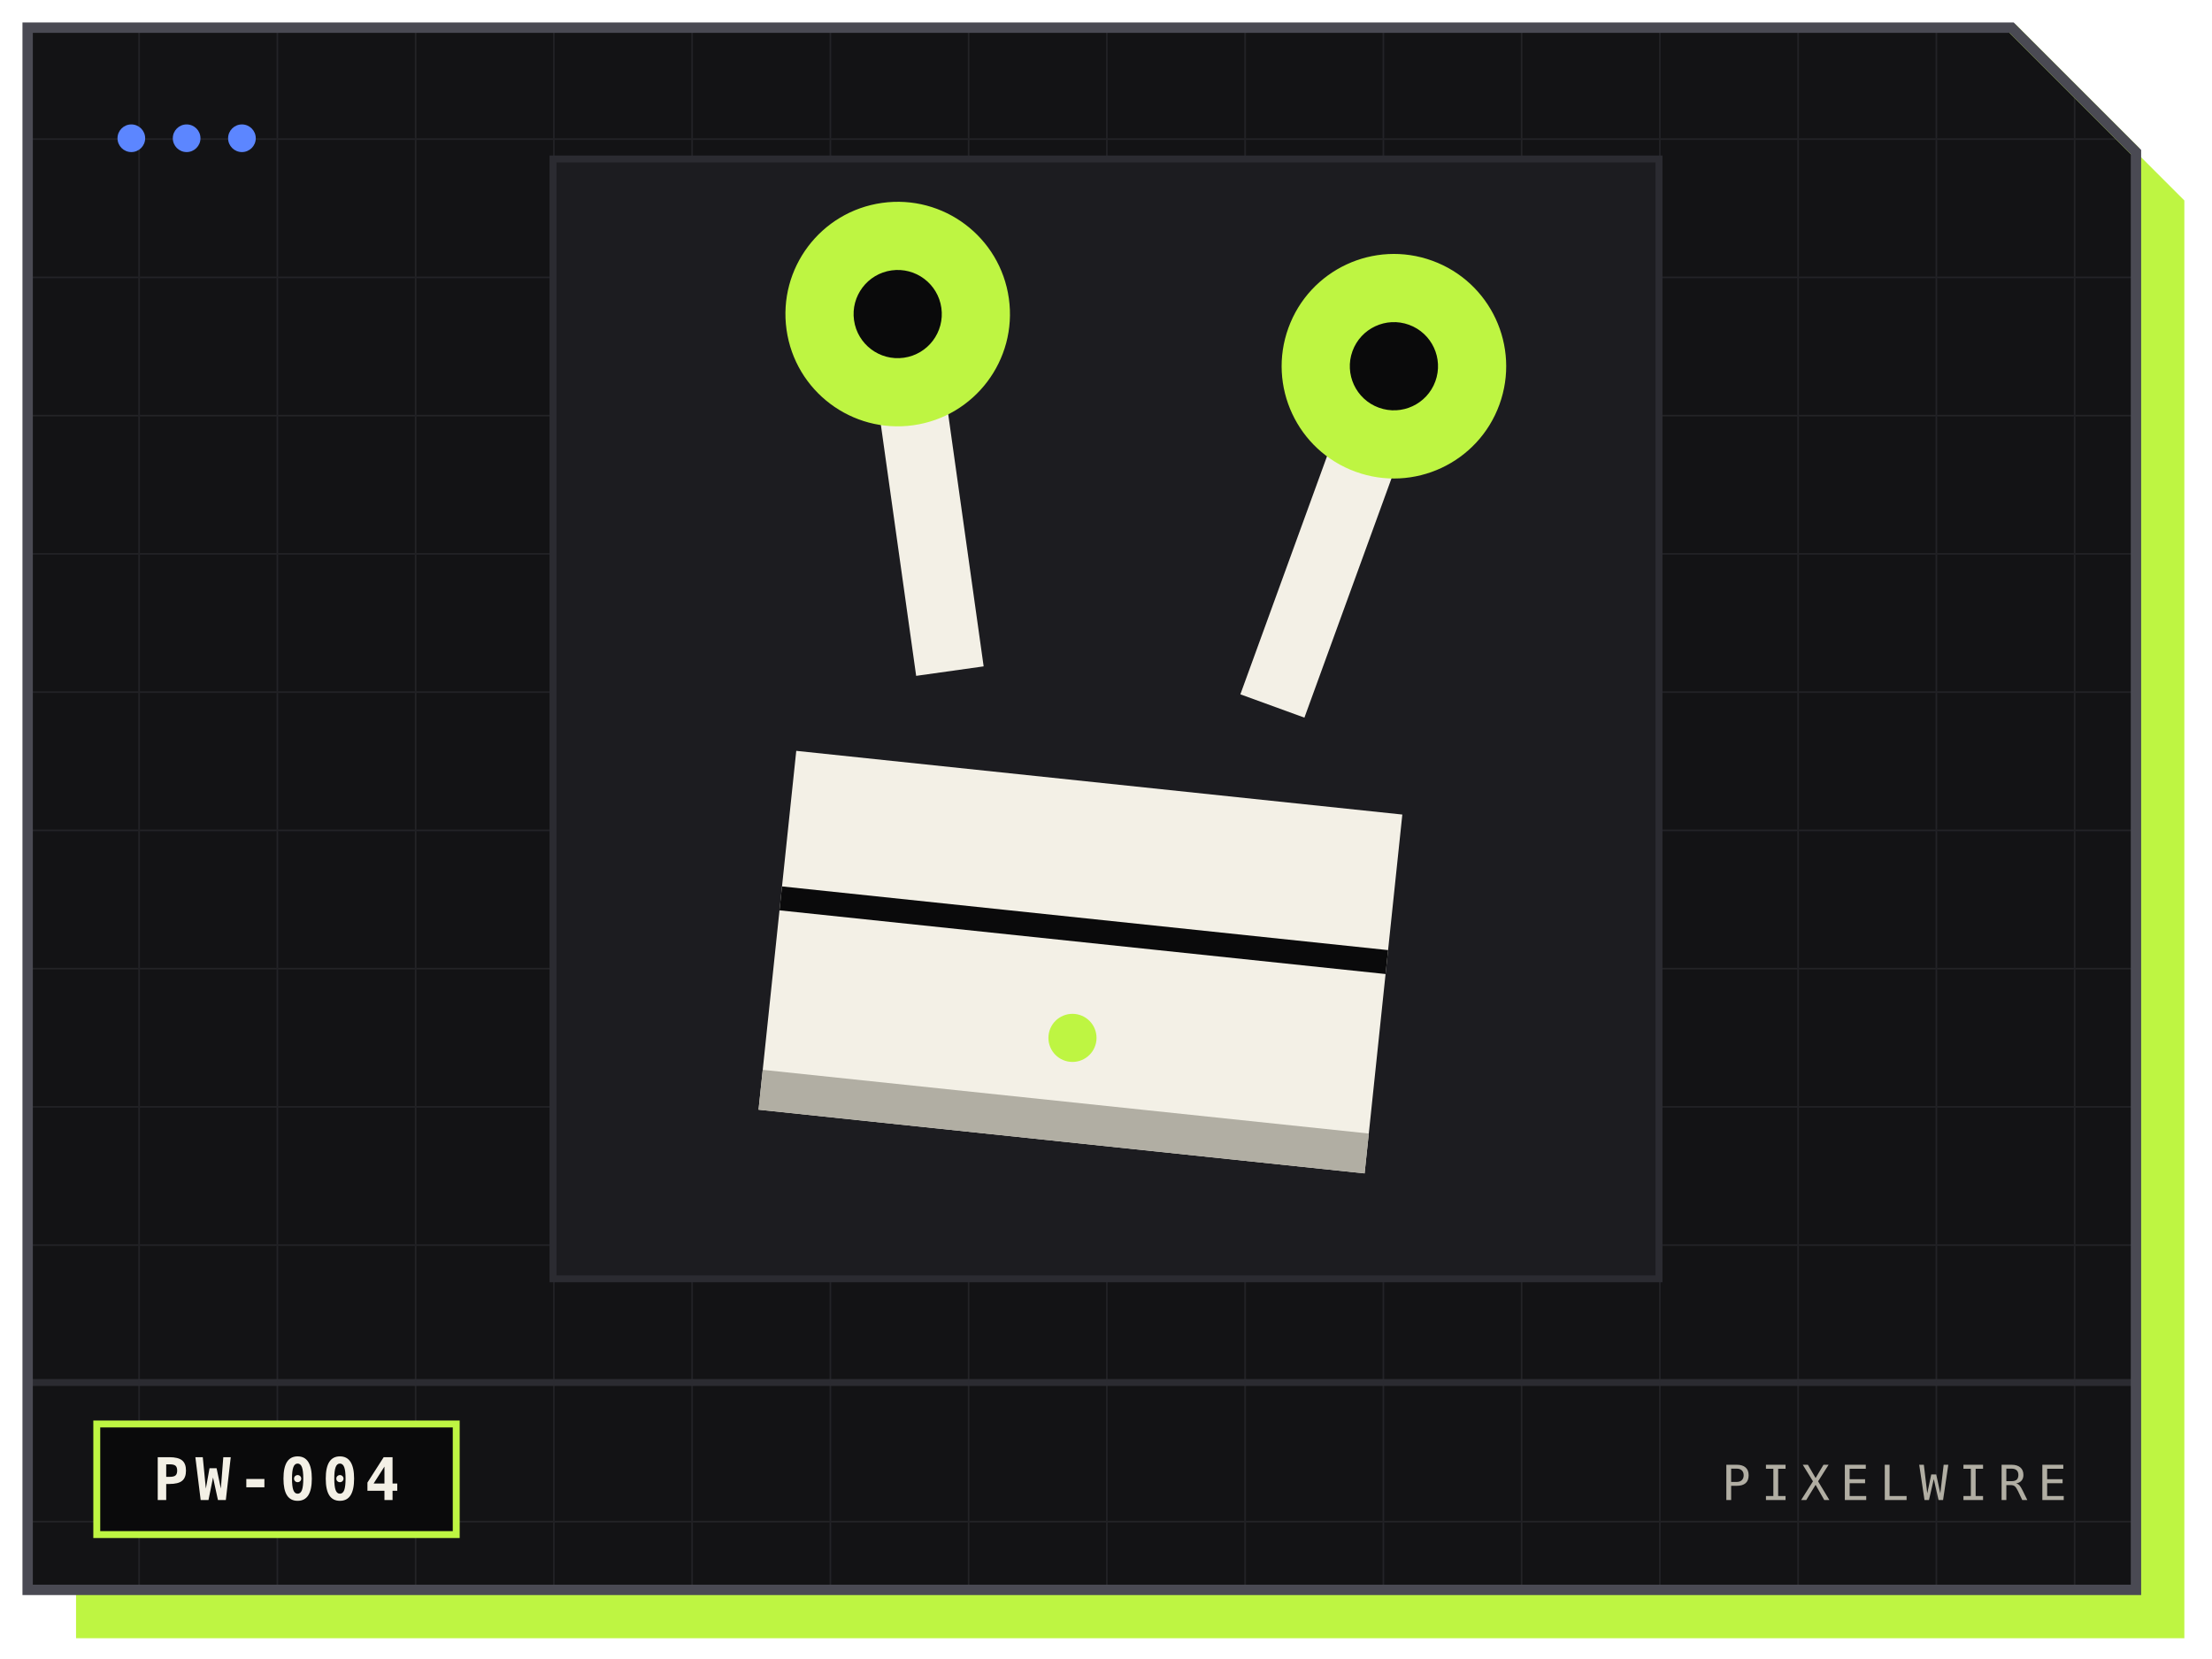
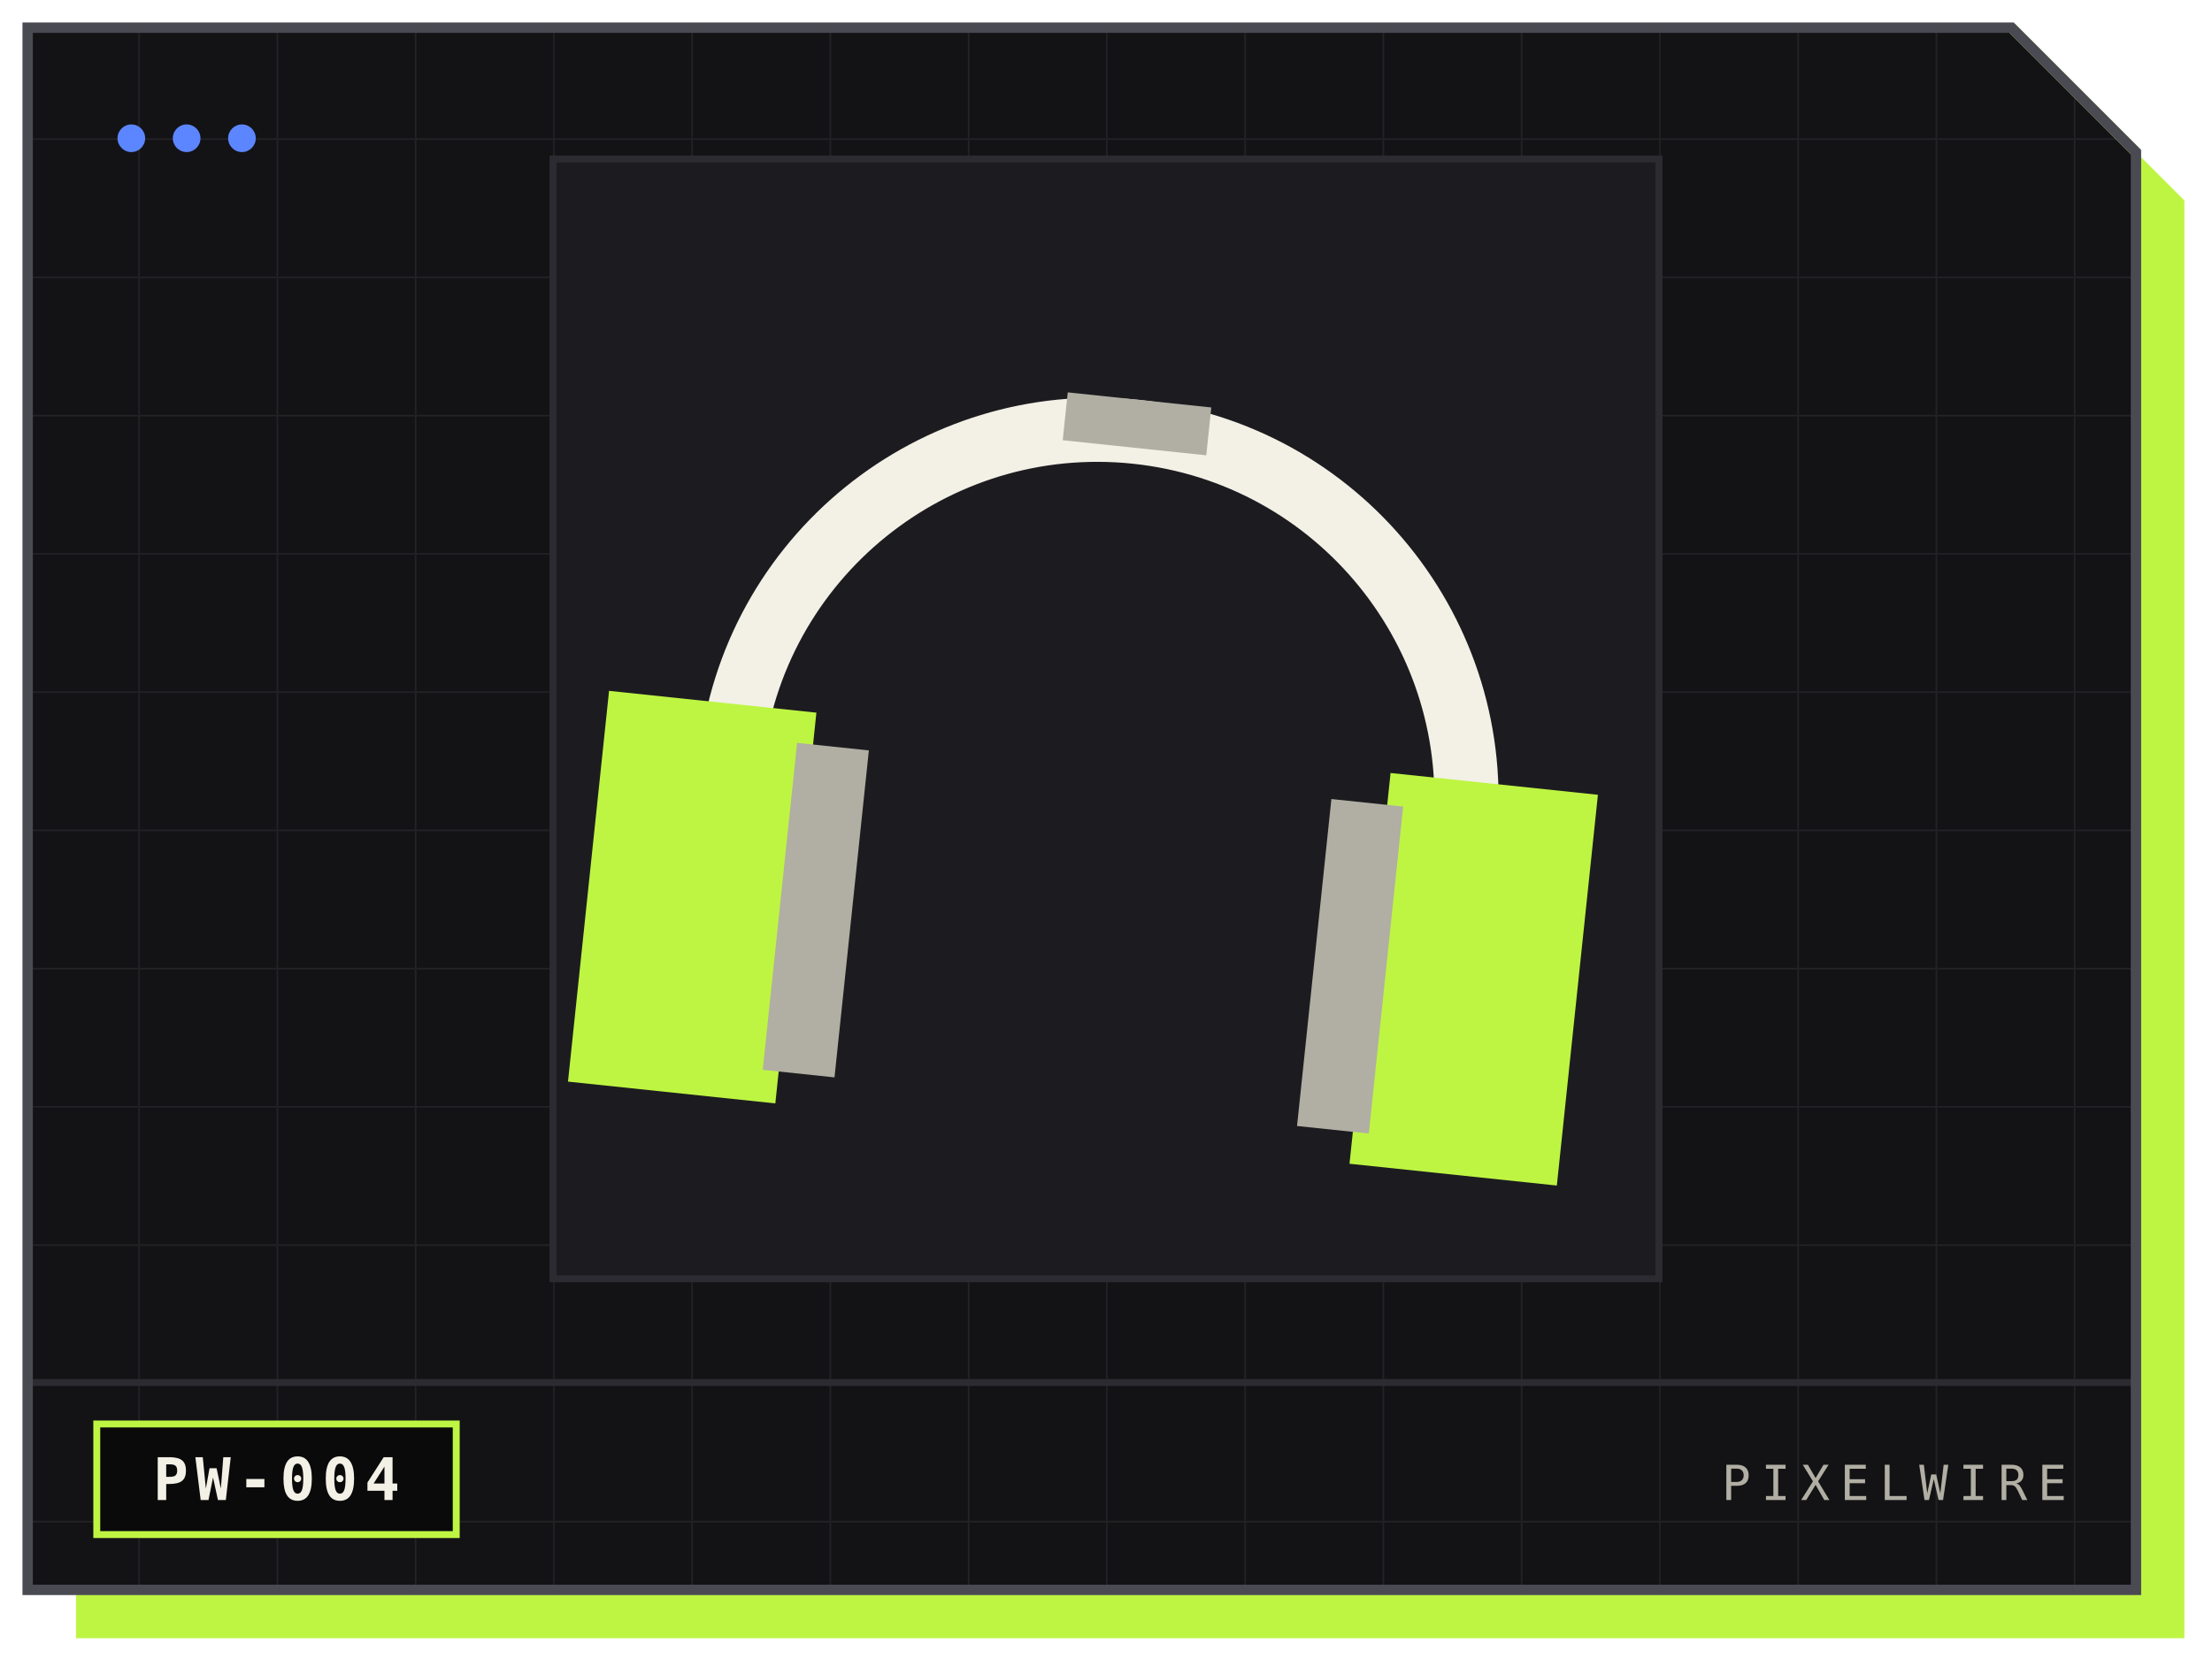
<svg xmlns="http://www.w3.org/2000/svg" viewBox="0 0 640 480" width="640" height="480" role="img">
  <style>.c{fill:#f3f0e6}.C{stroke:#f3f0e6;fill:none}.a{fill:#bef542}.A{stroke:#bef542;fill:none}.s{fill:#5c86ff}.S{stroke:#5c86ff;fill:none}.m{fill:#b1aea3}.M{stroke:#b1aea3;fill:none}.d{fill:#0a0a0b}.D{stroke:#0a0a0b;fill:none}.p{fill:#1c1c20}.P{stroke:#1c1c20;fill:none}</style>
  <defs>
    <clipPath id="kPW004">
      <polygon points="8,8 582,8 618,44 618,460 8,460" />
    </clipPath>
    <pattern id="gPW004" width="40" height="40" patternUnits="userSpaceOnUse">
      <path d="M40 0H0V40" fill="none" stroke="#2b2b31" stroke-width="1" />
    </pattern>
  </defs>
  <polygon points="22,22 596,22 632,58 632,474 22,474" fill="#bef542" />
  <polygon points="8,8 582,8 618,44 618,460 8,460" fill="#131315" />
  <g clip-path="url(#kPW004)">
    <rect width="640" height="480" fill="url(#gPW004)" opacity=".55" />
  </g>
  <circle cx="38" cy="40" r="4" class="s" />
  <circle cx="54" cy="40" r="4" class="s" />
  <circle cx="70" cy="40" r="4" class="s" />
  <rect x="160" y="46" width="320" height="324" fill="#1c1c20" stroke="#2b2b31" stroke-width="2" />
  <g transform="translate(320 208) scale(1.16) rotate(6)">
-     <g transform="translate(-54 -62) rotate(-14)">
-       <rect x="-8" y="-14" width="17" height="70" class="c" />
-       <circle cx="0" cy="-34" r="28" class="a" />
-       <circle cx="0" cy="-34" r="11" class="d" />
+     <path d="M-92 20A92 92 0 0 1 92 20" class="C" stroke-width="16" />
+     <rect x="-18" y="-80" width="36" height="12" class="m" />
+     <g transform="scale(1 1)">
+       <rect x="-124" y="6" width="52" height="98" class="a" />
+       <rect x="-76" y="14" width="18" height="82" class="m" />
    </g>
-     <g transform="translate(54 -62) rotate(14)">
-       <rect x="-8" y="-14" width="17" height="70" class="c" />
-       <circle cx="0" cy="-34" r="28" class="a" />
-       <circle cx="0" cy="-34" r="11" class="d" />
+     <g transform="scale(-1 1)">
+       <rect x="-124" y="6" width="52" height="98" class="a" />
+       <rect x="-76" y="14" width="18" height="82" class="m" />
    </g>
-     <rect x="-76" y="16" width="152" height="90" class="c" />
-     <rect x="-76" y="50" width="152" height="6" class="d" />
-     <circle cx="0" cy="80" r="6" class="a" />
-     <rect x="-76" y="96" width="152" height="10" class="m" />
  </g>
  <path d="M8 400H618" stroke="#2b2b31" stroke-width="2" />
  <rect x="28" y="412" width="104" height="32" fill="#0a0a0b" stroke="#bef542" stroke-width="2" />
  <text x="80" y="434" text-anchor="middle" font-family="IBM Plex Mono, ui-monospace, monospace" font-size="17" font-weight="700" letter-spacing="2" fill="#f3f0e6">PW-004</text>
  <text x="598" y="434" text-anchor="end" font-family="IBM Plex Mono, ui-monospace, monospace" font-size="14" letter-spacing="3" fill="#b1aea3">PIXELWIRE</text>
  <path d="M582 8L618 44" stroke="#bef542" stroke-width="3" />
  <polygon points="8,8 582,8 618,44 618,460 8,460" fill="none" stroke="#4a4a53" stroke-width="3" />
</svg>
